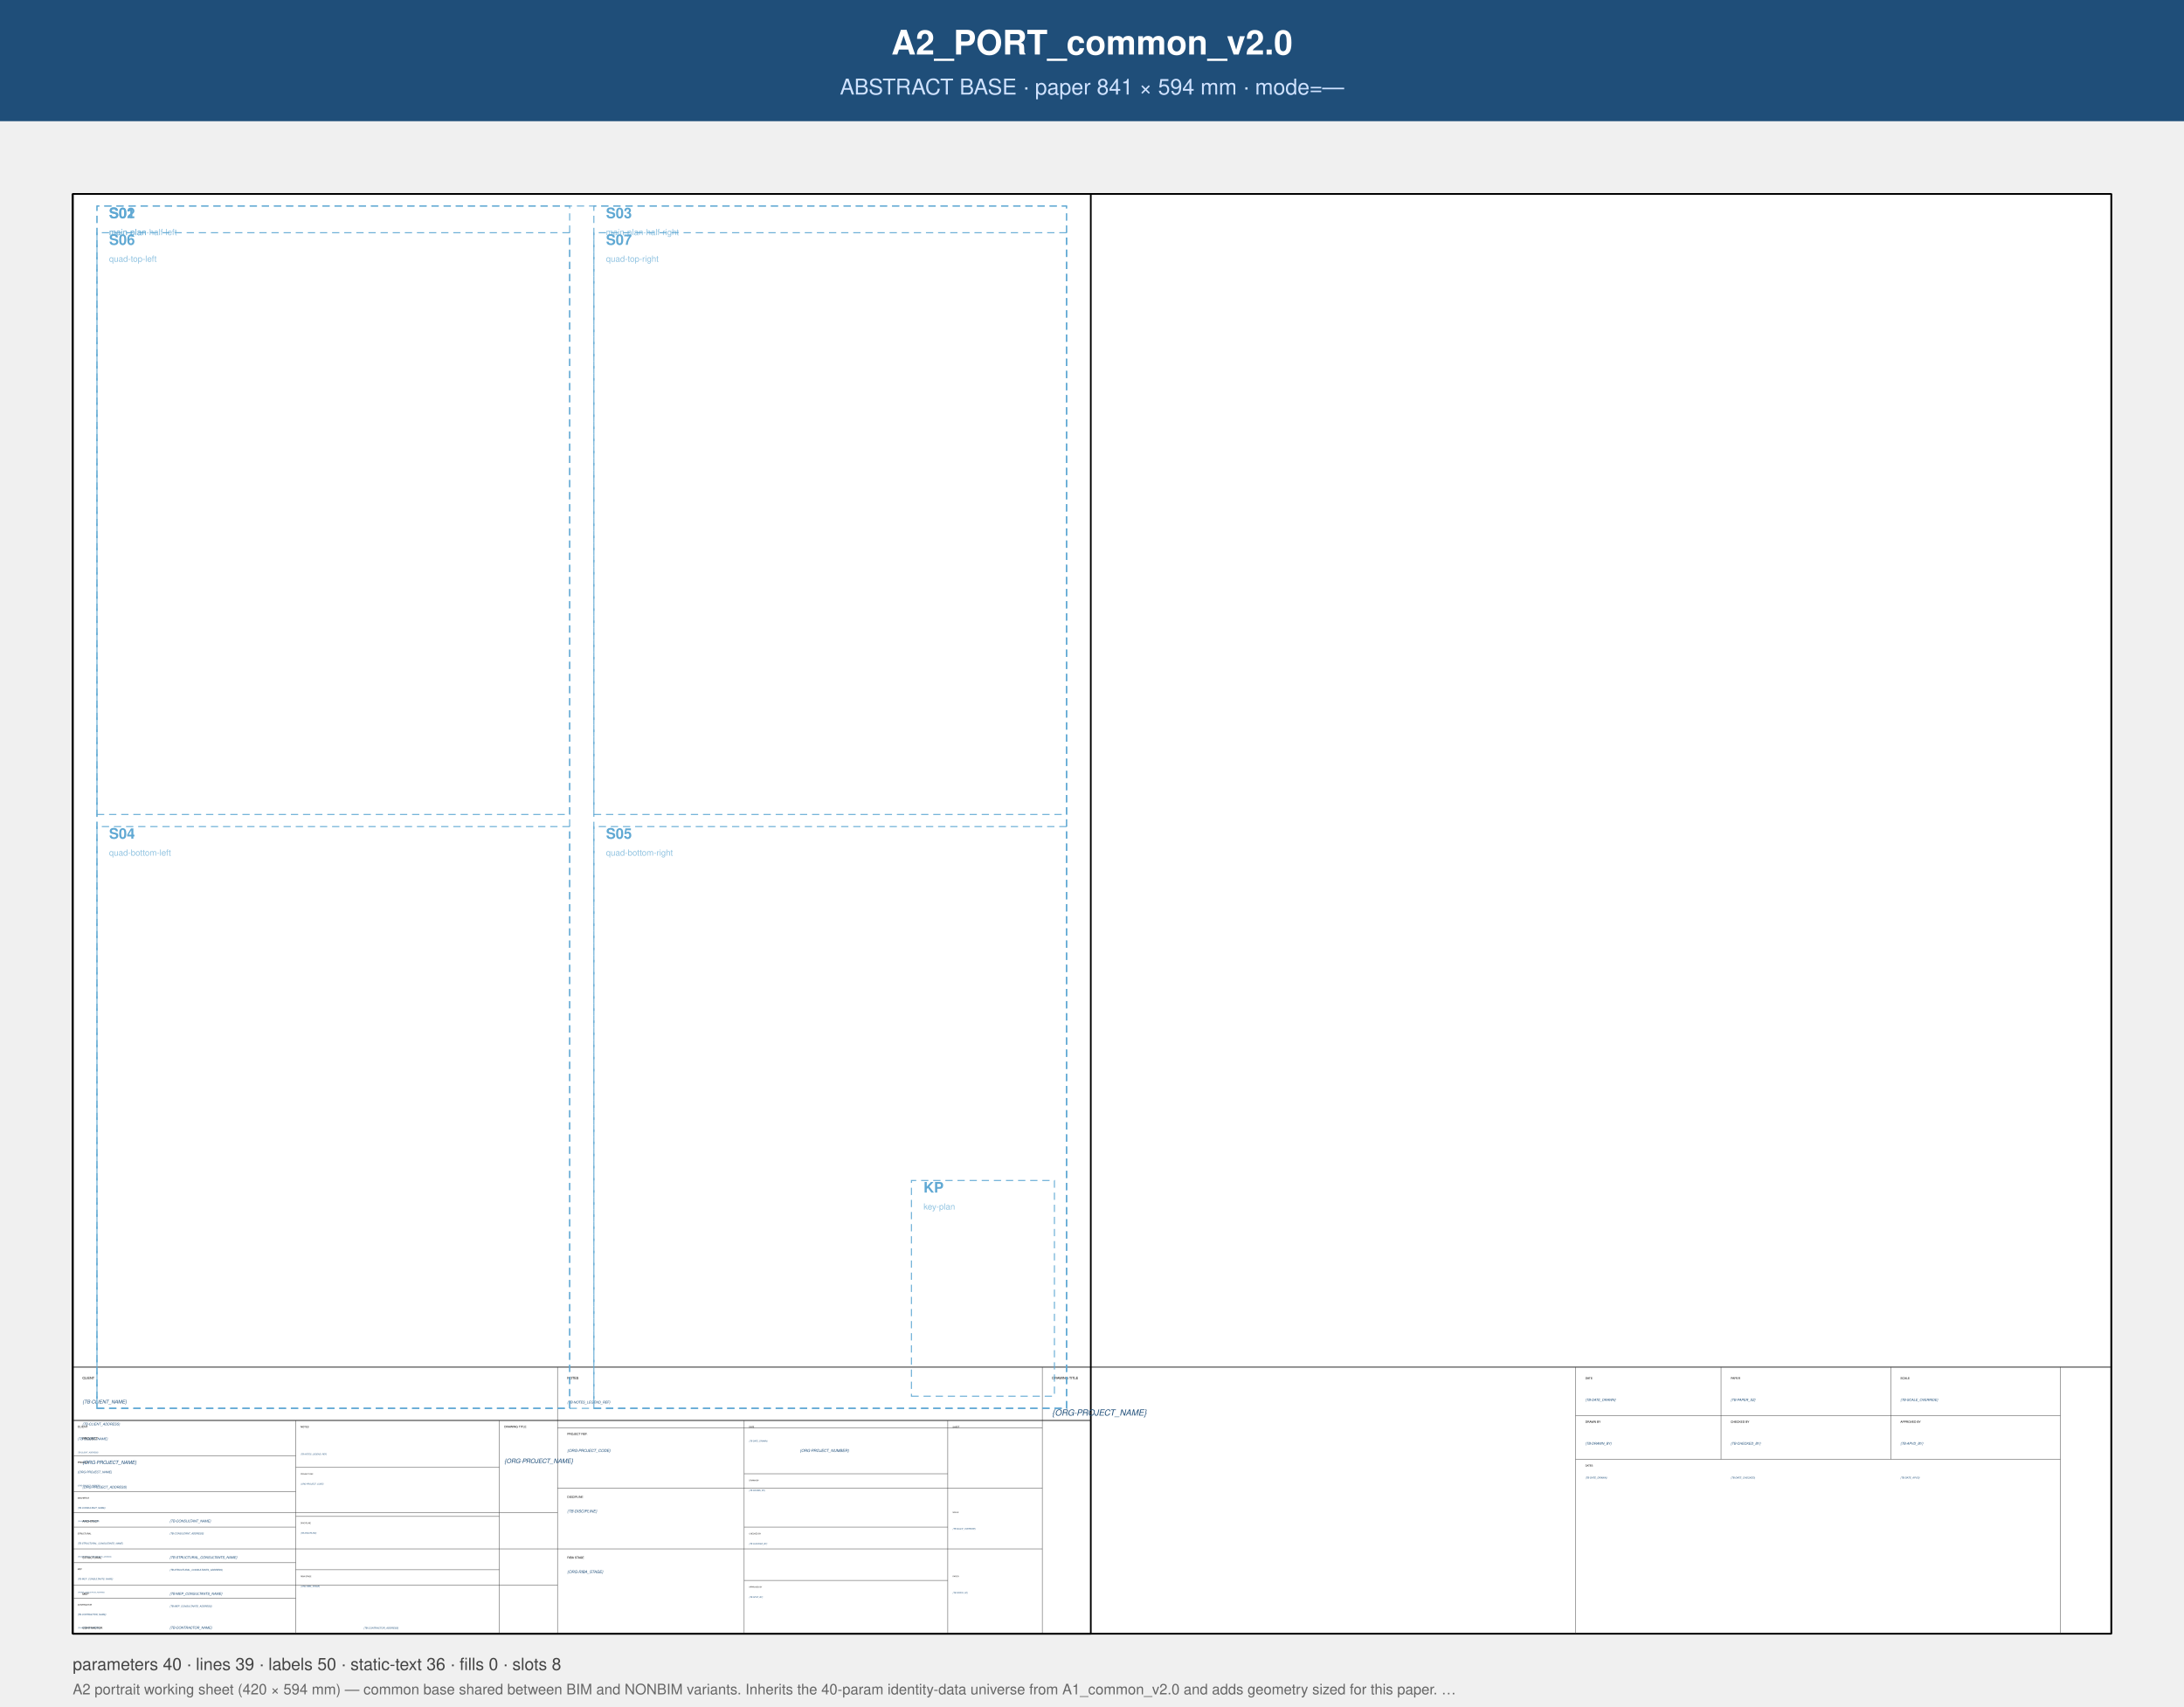
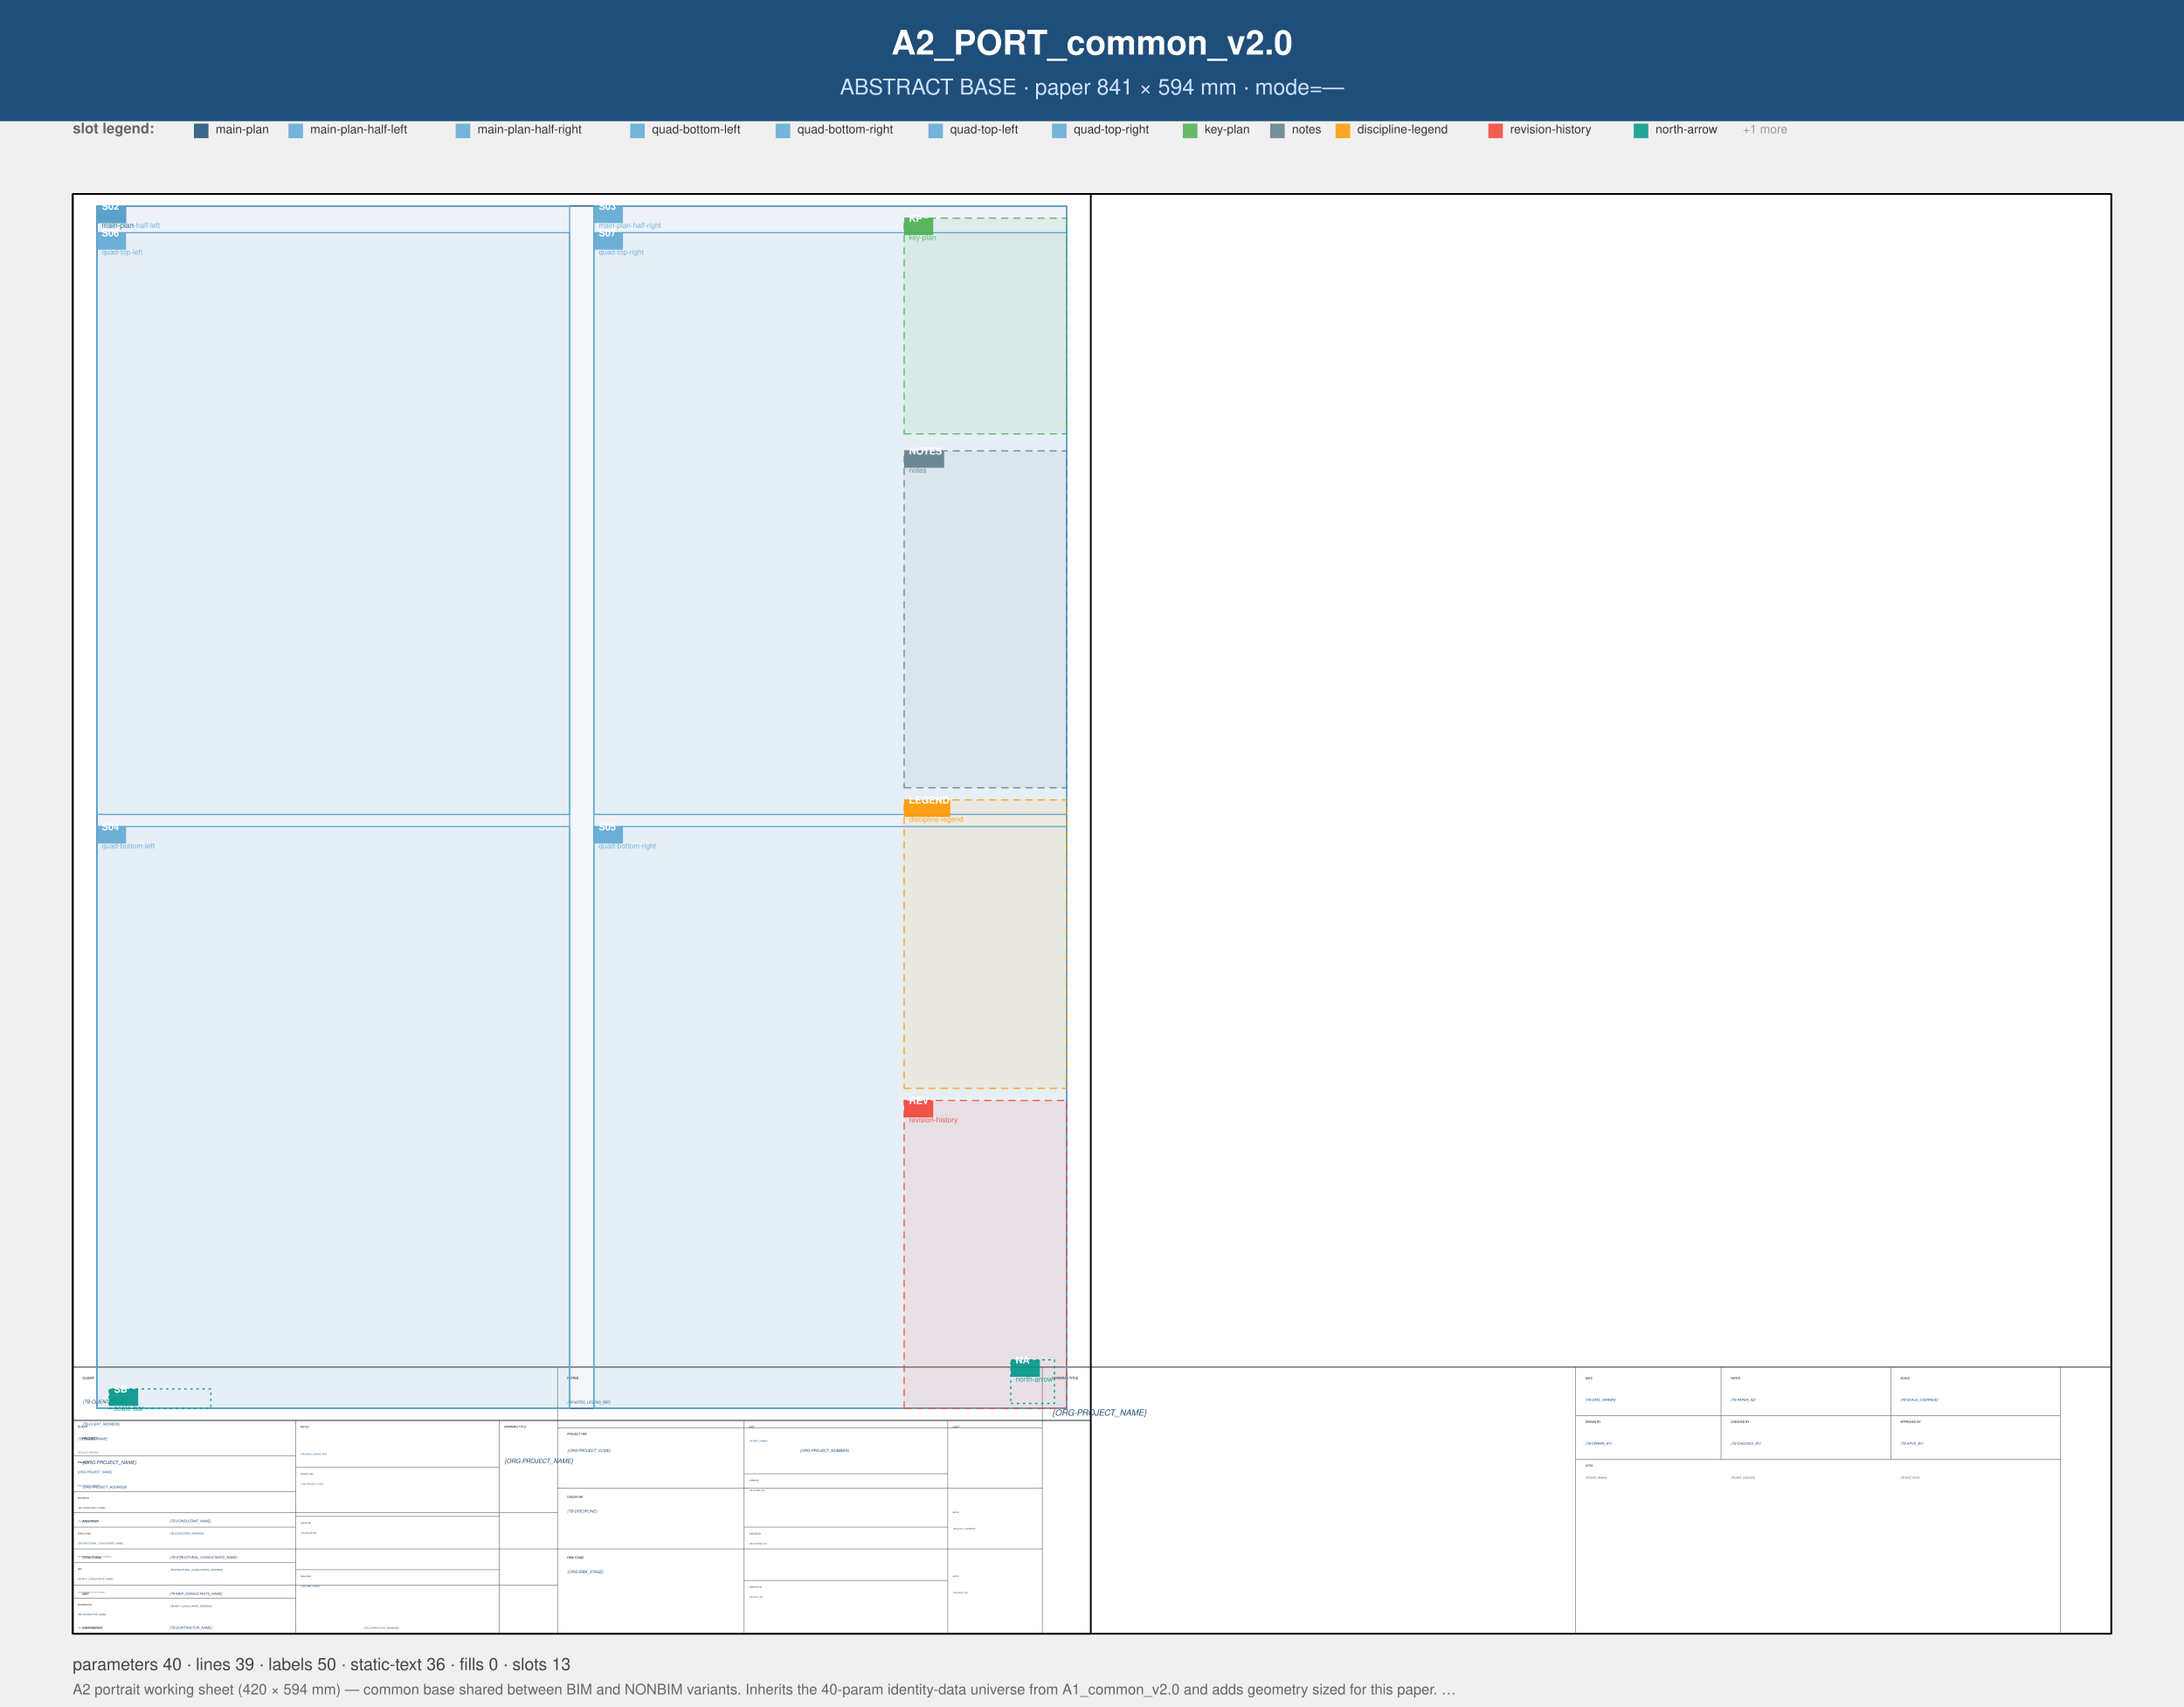
<svg xmlns="http://www.w3.org/2000/svg" viewBox="0 0 901 704" width="901mm" height="704mm" style="background:#fafafa;font-family:Helvetica,Arial,sans-serif;">
  <rect x="0" y="0" width="901" height="50" fill="#1F4E79" />
  <text x="450.5" y="22.5" text-anchor="middle" fill="#fff" font-size="14" font-weight="bold">A2_PORT_common_v2.0</text>
  <text x="450.5" y="39.0" text-anchor="middle" fill="#cfe2ff" font-size="9">ABSTRACT BASE   ·   paper 841 × 594 mm   ·   mode=—</text>
  <g transform="translate(30,674) scale(1,-1)">
    <rect x="0" y="0" width="841" height="594" fill="#ffffff" stroke="#1a1a1a" stroke-width="0.6" />
    <line x1="0" y1="0" x2="841" y2="0" stroke="#000" stroke-width="0.7" />
    <line x1="841" y1="0" x2="841" y2="594" stroke="#000" stroke-width="0.7" />
    <line x1="841" y1="594" x2="0" y2="594" stroke="#000" stroke-width="0.7" />
    <line x1="0" y1="594" x2="0" y2="0" stroke="#000" stroke-width="0.7" />
    <line x1="0" y1="110" x2="841" y2="110" stroke="#222" stroke-width="0.35" />
    <line x1="200" y1="0" x2="200" y2="110" stroke="#444" stroke-width="0.18" />
    <line x1="400" y1="0" x2="400" y2="110" stroke="#444" stroke-width="0.18" />
    <line x1="620" y1="0" x2="620" y2="110" stroke="#444" stroke-width="0.18" />
    <line x1="820" y1="0" x2="820" y2="110" stroke="#444" stroke-width="0.18" />
    <line x1="0" y1="50" x2="200" y2="50" stroke="#444" stroke-width="0.18" />
    <line x1="0" y1="35" x2="200" y2="35" stroke="#444" stroke-width="0.18" />
    <line x1="0" y1="20" x2="200" y2="20" stroke="#444" stroke-width="0.18" />
    <line x1="200" y1="85" x2="400" y2="85" stroke="#444" stroke-width="0.18" />
    <line x1="200" y1="60" x2="400" y2="60" stroke="#444" stroke-width="0.18" />
    <line x1="200" y1="35" x2="400" y2="35" stroke="#444" stroke-width="0.18" />
    <line x1="620" y1="90" x2="820" y2="90" stroke="#444" stroke-width="0.18" />
    <line x1="620" y1="72" x2="820" y2="72" stroke="#444" stroke-width="0.18" />
    <line x1="680" y1="72" x2="680" y2="110" stroke="#444" stroke-width="0.18" />
    <line x1="750" y1="72" x2="750" y2="110" stroke="#444" stroke-width="0.18" />
    <line x1="0" y1="0" x2="420" y2="0" stroke="#000" stroke-width="0.7" />
    <line x1="420" y1="0" x2="420" y2="594" stroke="#000" stroke-width="0.7" />
    <line x1="420" y1="594" x2="0" y2="594" stroke="#000" stroke-width="0.7" />
    <line x1="0" y1="594" x2="0" y2="0" stroke="#000" stroke-width="0.7" />
    <line x1="0" y1="88" x2="420" y2="88" stroke="#222" stroke-width="0.35" />
    <line x1="92" y1="0" x2="92" y2="88" stroke="#444" stroke-width="0.18" />
    <line x1="176" y1="0" x2="176" y2="88" stroke="#444" stroke-width="0.18" />
    <line x1="277" y1="0" x2="277" y2="88" stroke="#444" stroke-width="0.18" />
    <line x1="361" y1="0" x2="361" y2="88" stroke="#444" stroke-width="0.18" />
    <line x1="0" y1="14.7" x2="92" y2="14.7" stroke="#444" stroke-width="0.18" />
    <line x1="0" y1="29.3" x2="92" y2="29.3" stroke="#444" stroke-width="0.18" />
    <line x1="0" y1="44.0" x2="92" y2="44.0" stroke="#444" stroke-width="0.18" />
    <line x1="0" y1="58.7" x2="92" y2="58.7" stroke="#444" stroke-width="0.18" />
    <line x1="0" y1="73.3" x2="92" y2="73.3" stroke="#444" stroke-width="0.18" />
    <line x1="92" y1="26.4" x2="176" y2="26.4" stroke="#444" stroke-width="0.18" />
    <line x1="92" y1="48.4" x2="176" y2="48.4" stroke="#444" stroke-width="0.18" />
    <line x1="92" y1="68.6" x2="176" y2="68.6" stroke="#444" stroke-width="0.18" />
    <line x1="277" y1="22.0" x2="361" y2="22.0" stroke="#444" stroke-width="0.18" />
    <line x1="277" y1="44.0" x2="361" y2="44.0" stroke="#444" stroke-width="0.18" />
    <line x1="277" y1="66.0" x2="361" y2="66.0" stroke="#444" stroke-width="0.18" />
    <g transform="translate(4,105) scale(1,-1)">
      <text x="0" y="0" font-size="1.4" text-anchor="start" fill="#000">CLIENT</text>
    </g>
    <g transform="translate(4,80) scale(1,-1)">
      <text x="0" y="0" font-size="1.4" text-anchor="start" fill="#000">PROJECT</text>
    </g>
    <g transform="translate(4,46) scale(1,-1)">
      <text x="0" y="0" font-size="1.2" text-anchor="start" fill="#000">ARCHITECT</text>
    </g>
    <g transform="translate(4,31) scale(1,-1)">
      <text x="0" y="0" font-size="1.2" text-anchor="start" fill="#000">STRUCTURAL</text>
    </g>
    <g transform="translate(4,16) scale(1,-1)">
      <text x="0" y="0" font-size="1.2" text-anchor="start" fill="#000">MEP</text>
    </g>
    <g transform="translate(4,2) scale(1,-1)">
      <text x="0" y="0" font-size="1.2" text-anchor="start" fill="#000">CONTRACTOR</text>
    </g>
    <g transform="translate(204,105) scale(1,-1)">
      <text x="0" y="0" font-size="1.4" text-anchor="start" fill="#000">NOTES</text>
    </g>
    <g transform="translate(404,105) scale(1,-1)">
      <text x="0" y="0" font-size="1.4" text-anchor="start" fill="#000">DRAWING TITLE</text>
    </g>
    <g transform="translate(204,82) scale(1,-1)">
      <text x="0" y="0" font-size="1.2" text-anchor="start" fill="#000">PROJECT REF.</text>
    </g>
    <g transform="translate(204,56) scale(1,-1)">
      <text x="0" y="0" font-size="1.2" text-anchor="start" fill="#000">DISCIPLINE</text>
    </g>
    <g transform="translate(204,31) scale(1,-1)">
      <text x="0" y="0" font-size="1.2" text-anchor="start" fill="#000">RIBA STAGE</text>
    </g>
    <g transform="translate(624,105) scale(1,-1)">
      <text x="0" y="0" font-size="1.2" text-anchor="start" fill="#000">DATE</text>
    </g>
    <g transform="translate(684,105) scale(1,-1)">
      <text x="0" y="0" font-size="1.2" text-anchor="start" fill="#000">PAPER</text>
    </g>
    <g transform="translate(754,105) scale(1,-1)">
      <text x="0" y="0" font-size="1.2" text-anchor="start" fill="#000">SCALE</text>
    </g>
    <g transform="translate(624,87) scale(1,-1)">
      <text x="0" y="0" font-size="1.2" text-anchor="start" fill="#000">DRAWN BY</text>
    </g>
    <g transform="translate(684,87) scale(1,-1)">
      <text x="0" y="0" font-size="1.2" text-anchor="start" fill="#000">CHECKED BY</text>
    </g>
    <g transform="translate(754,87) scale(1,-1)">
      <text x="0" y="0" font-size="1.2" text-anchor="start" fill="#000">APPROVED BY</text>
    </g>
    <g transform="translate(624,69) scale(1,-1)">
      <text x="0" y="0" font-size="1.0" text-anchor="start" fill="#000">DATES</text>
    </g>
    <g transform="translate(2,85) scale(1,-1)">
      <text x="0" y="0" font-size="1.19" text-anchor="start" fill="#000">CLIENT</text>
    </g>
    <g transform="translate(2,70.33333) scale(1,-1)">
      <text x="0" y="0" font-size="1.02" text-anchor="start" fill="#000">PROJECT</text>
    </g>
    <g transform="translate(2,55.66667) scale(1,-1)">
      <text x="0" y="0" font-size="0.85" text-anchor="start" fill="#000">ARCHITECT</text>
    </g>
    <g transform="translate(2,41.0) scale(1,-1)">
      <text x="0" y="0" font-size="0.85" text-anchor="start" fill="#000">STRUCTURAL</text>
    </g>
    <g transform="translate(2,26.33333) scale(1,-1)">
      <text x="0" y="0" font-size="0.85" text-anchor="start" fill="#000">MEP</text>
    </g>
    <g transform="translate(2,11.66667) scale(1,-1)">
      <text x="0" y="0" font-size="0.85" text-anchor="start" fill="#000">CONTRACTOR</text>
    </g>
    <g transform="translate(94,85) scale(1,-1)">
      <text x="0" y="0" font-size="1.02" text-anchor="start" fill="#000">NOTES</text>
    </g>
    <g transform="translate(94,65.64) scale(1,-1)">
      <text x="0" y="0" font-size="0.77" text-anchor="start" fill="#000">PROJECT REF</text>
    </g>
    <g transform="translate(94,45.4) scale(1,-1)">
      <text x="0" y="0" font-size="0.77" text-anchor="start" fill="#000">DISCIPLINE</text>
    </g>
    <g transform="translate(94,23.4) scale(1,-1)">
      <text x="0" y="0" font-size="0.77" text-anchor="start" fill="#000">RIBA STAGE</text>
    </g>
    <g transform="translate(178,85) scale(1,-1)">
      <text x="0" y="0" font-size="1.19" text-anchor="start" fill="#000">DRAWING TITLE</text>
    </g>
    <g transform="translate(279,85) scale(1,-1)">
      <text x="0" y="0" font-size="0.85" text-anchor="start" fill="#000">DATE</text>
    </g>
    <g transform="translate(279,63.0) scale(1,-1)">
      <text x="0" y="0" font-size="0.77" text-anchor="start" fill="#000">DRAWN BY</text>
    </g>
    <g transform="translate(279,41.0) scale(1,-1)">
      <text x="0" y="0" font-size="0.77" text-anchor="start" fill="#000">CHECKED BY</text>
    </g>
    <g transform="translate(279,19.0) scale(1,-1)">
      <text x="0" y="0" font-size="0.77" text-anchor="start" fill="#000">APPROVED BY</text>
    </g>
    <g transform="translate(363,85) scale(1,-1)">
      <text x="0" y="0" font-size="0.85" text-anchor="start" fill="#000">SHEET</text>
    </g>
    <g transform="translate(363,49.8) scale(1,-1)">
      <text x="0" y="0" font-size="0.77" text-anchor="start" fill="#000">SCALE</text>
    </g>
    <g transform="translate(363,23.4) scale(1,-1)">
      <text x="0" y="0" font-size="0.77" text-anchor="start" fill="#000">PAPER</text>
    </g>
    <g transform="translate(4,95) scale(1,-1)">
      <text x="0" y="0" font-size="2.0" text-anchor="start" fill="#1F4E79" font-style="italic">{TB·CLIENT_NAME}</text>
    </g>
    <g transform="translate(4,86) scale(1,-1)">
      <text x="0" y="0" font-size="1.4" text-anchor="start" fill="#1F4E79" font-style="italic">{TB·CLIENT_ADDRESS}</text>
    </g>
    <g transform="translate(4,70) scale(1,-1)">
      <text x="0" y="0" font-size="2.0" text-anchor="start" fill="#1F4E79" font-style="italic">{ORG·PROJECT_NAME}</text>
    </g>
    <g transform="translate(4,60) scale(1,-1)">
      <text x="0" y="0" font-size="1.4" text-anchor="start" fill="#1F4E79" font-style="italic">{ORG·PROJECT_ADDRESS}</text>
    </g>
    <g transform="translate(40,46) scale(1,-1)">
      <text x="0" y="0" font-size="1.4" text-anchor="start" fill="#1F4E79" font-style="italic">{TB·CONSULTANT_NAME}</text>
    </g>
    <g transform="translate(40,41) scale(1,-1)">
      <text x="0" y="0" font-size="1.0" text-anchor="start" fill="#1F4E79" font-style="italic">{TB·CONSULTANT_ADDRESS}</text>
    </g>
    <g transform="translate(40,31) scale(1,-1)">
      <text x="0" y="0" font-size="1.4" text-anchor="start" fill="#1F4E79" font-style="italic">{TB·STRUCTURAL_CONSULTANTS_NAME}</text>
    </g>
    <g transform="translate(40,26) scale(1,-1)">
      <text x="0" y="0" font-size="1.0" text-anchor="start" fill="#1F4E79" font-style="italic">{TB·STRUCTURAL_CONSULTANTS_ADDRESS}</text>
    </g>
    <g transform="translate(40,16) scale(1,-1)">
      <text x="0" y="0" font-size="1.4" text-anchor="start" fill="#1F4E79" font-style="italic">{TB·MEP_CONSULTANTS_NAME}</text>
    </g>
    <g transform="translate(40,11) scale(1,-1)">
      <text x="0" y="0" font-size="1.0" text-anchor="start" fill="#1F4E79" font-style="italic">{TB·MEP_CONSULTANTS_ADDRESS}</text>
    </g>
    <g transform="translate(40,2) scale(1,-1)">
      <text x="0" y="0" font-size="1.4" text-anchor="start" fill="#1F4E79" font-style="italic">{TB·CONTRACTOR_NAME}</text>
    </g>
    <g transform="translate(120,2) scale(1,-1)">
      <text x="0" y="0" font-size="1.0" text-anchor="start" fill="#1F4E79" font-style="italic">{TB·CONTRACTOR_ADDRESS}</text>
    </g>
    <g transform="translate(204,75) scale(1,-1)">
      <text x="0" y="0" font-size="1.6" text-anchor="start" fill="#1F4E79" font-style="italic">{ORG·PROJECT_CODE}</text>
    </g>
    <g transform="translate(300,75) scale(1,-1)">
      <text x="0" y="0" font-size="1.6" text-anchor="start" fill="#1F4E79" font-style="italic">{ORG·PROJECT_NUMBER}</text>
    </g>
    <g transform="translate(204,50) scale(1,-1)">
      <text x="0" y="0" font-size="1.6" text-anchor="start" fill="#1F4E79" font-style="italic">{TB·DISCIPLINE}</text>
    </g>
    <g transform="translate(204,25) scale(1,-1)">
      <text x="0" y="0" font-size="1.6" text-anchor="start" fill="#1F4E79" font-style="italic">{ORG·RIBA_STAGE}</text>
    </g>
    <g transform="translate(204,95) scale(1,-1)">
      <text x="0" y="0" font-size="1.4" text-anchor="start" fill="#1F4E79" font-style="italic">{TB·NOTES_LEGEND_REF}</text>
    </g>
    <g transform="translate(404,90) scale(1,-1)">
      <text x="0" y="0" font-size="3.5" text-anchor="start" fill="#1F4E79" font-style="italic">{ORG·PROJECT_NAME}</text>
    </g>
    <g transform="translate(624,96) scale(1,-1)">
      <text x="0" y="0" font-size="1.4" text-anchor="start" fill="#1F4E79" font-style="italic">{TB·DATE_DRAWN}</text>
    </g>
    <g transform="translate(684,96) scale(1,-1)">
      <text x="0" y="0" font-size="1.4" text-anchor="start" fill="#1F4E79" font-style="italic">{TB·PAPER_SZ}</text>
    </g>
    <g transform="translate(754,96) scale(1,-1)">
      <text x="0" y="0" font-size="1.4" text-anchor="start" fill="#1F4E79" font-style="italic">{TB·SCALE_OVERRIDE}</text>
    </g>
    <g transform="translate(624,78) scale(1,-1)">
      <text x="0" y="0" font-size="1.4" text-anchor="start" fill="#1F4E79" font-style="italic">{TB·DRAWN_BY}</text>
    </g>
    <g transform="translate(684,78) scale(1,-1)">
      <text x="0" y="0" font-size="1.4" text-anchor="start" fill="#1F4E79" font-style="italic">{TB·CHECKED_BY}</text>
    </g>
    <g transform="translate(754,78) scale(1,-1)">
      <text x="0" y="0" font-size="1.4" text-anchor="start" fill="#1F4E79" font-style="italic">{TB·APVD_BY}</text>
    </g>
    <g transform="translate(624,64) scale(1,-1)">
      <text x="0" y="0" font-size="1.0" text-anchor="start" fill="#1F4E79" font-style="italic">{TB·DATE_DRAWN}</text>
    </g>
    <g transform="translate(684,64) scale(1,-1)">
      <text x="0" y="0" font-size="1.0" text-anchor="start" fill="#1F4E79" font-style="italic">{TB·DATE_CHECKED}</text>
    </g>
    <g transform="translate(754,64) scale(1,-1)">
      <text x="0" y="0" font-size="1.0" text-anchor="start" fill="#1F4E79" font-style="italic">{TB·DATE_APVD}</text>
    </g>
    <g transform="translate(2,79.93333) scale(1,-1)">
      <text x="0" y="0" font-size="1.36" text-anchor="start" fill="#1F4E79" font-style="italic">{TB·CLIENT_NAME}</text>
    </g>
    <g transform="translate(2,74.53333) scale(1,-1)">
      <text x="0" y="0" font-size="0.77" text-anchor="start" fill="#1F4E79" font-style="italic">{TB·CLIENT_ADDRESS}</text>
    </g>
    <g transform="translate(2,66.26667) scale(1,-1)">
      <text x="0" y="0" font-size="1.27" text-anchor="start" fill="#1F4E79" font-style="italic">{ORG·PROJECT_NAME}</text>
    </g>
    <g transform="translate(2,60.86667) scale(1,-1)">
      <text x="0" y="0" font-size="0.72" text-anchor="start" fill="#1F4E79" font-style="italic">{ORG·PROJECT_ADDRESS}</text>
    </g>
    <g transform="translate(2,51.6) scale(1,-1)">
      <text x="0" y="0" font-size="0.94" text-anchor="start" fill="#1F4E79" font-style="italic">{TB·CONSULTANT_NAME}</text>
    </g>
    <g transform="translate(2,46.2) scale(1,-1)">
      <text x="0" y="0" font-size="0.64" text-anchor="start" fill="#1F4E79" font-style="italic">{TB·CONSULTANT_ADDRESS}</text>
    </g>
    <g transform="translate(2,36.93333) scale(1,-1)">
      <text x="0" y="0" font-size="0.94" text-anchor="start" fill="#1F4E79" font-style="italic">{TB·STRUCTURAL_CONSULTANTS_NAME}</text>
    </g>
    <g transform="translate(2,31.53333) scale(1,-1)">
      <text x="0" y="0" font-size="0.64" text-anchor="start" fill="#1F4E79" font-style="italic">{TB·STRUCTURAL_CONSULTANTS_ADDRESS}</text>
    </g>
    <g transform="translate(2,22.26667) scale(1,-1)">
      <text x="0" y="0" font-size="0.94" text-anchor="start" fill="#1F4E79" font-style="italic">{TB·MEP_CONSULTANTS_NAME}</text>
    </g>
    <g transform="translate(2,16.86667) scale(1,-1)">
      <text x="0" y="0" font-size="0.64" text-anchor="start" fill="#1F4E79" font-style="italic">{TB·MEP_CONSULTANTS_ADDRESS}</text>
    </g>
    <g transform="translate(2,7.6) scale(1,-1)">
      <text x="0" y="0" font-size="0.94" text-anchor="start" fill="#1F4E79" font-style="italic">{TB·CONTRACTOR_NAME}</text>
    </g>
    <g transform="translate(2,2.2) scale(1,-1)">
      <text x="0" y="0" font-size="0.64" text-anchor="start" fill="#1F4E79" font-style="italic">{TB·CONTRACTOR_ADDRESS}</text>
    </g>
    <g transform="translate(94,73.8) scale(1,-1)">
      <text x="0" y="0" font-size="0.85" text-anchor="start" fill="#1F4E79" font-style="italic">{TB·NOTES_LEGEND_REF}</text>
    </g>
    <g transform="translate(94,61.48) scale(1,-1)">
      <text x="0" y="0" font-size="0.85" text-anchor="start" fill="#1F4E79" font-style="italic">{ORG·PROJECT_CODE}</text>
    </g>
    <g transform="translate(94,41.24) scale(1,-1)">
      <text x="0" y="0" font-size="0.85" text-anchor="start" fill="#1F4E79" font-style="italic">{TB·DISCIPLINE}</text>
    </g>
    <g transform="translate(94,19.24) scale(1,-1)">
      <text x="0" y="0" font-size="0.85" text-anchor="start" fill="#1F4E79" font-style="italic">{ORG·RIBA_STAGE}</text>
    </g>
    <g transform="translate(178,70.4) scale(1,-1)">
      <text x="0" y="0" font-size="2.55" text-anchor="start" fill="#1F4E79" font-style="italic">{ORG·PROJECT_NAME}</text>
    </g>
    <g transform="translate(279,79.2) scale(1,-1)">
      <text x="0" y="0" font-size="0.85" text-anchor="start" fill="#1F4E79" font-style="italic">{TB·DATE_DRAWN}</text>
    </g>
    <g transform="translate(279,58.84) scale(1,-1)">
      <text x="0" y="0" font-size="0.85" text-anchor="start" fill="#1F4E79" font-style="italic">{TB·DRAWN_BY}</text>
    </g>
    <g transform="translate(279,36.84) scale(1,-1)">
      <text x="0" y="0" font-size="0.85" text-anchor="start" fill="#1F4E79" font-style="italic">{TB·CHECKED_BY}</text>
    </g>
    <g transform="translate(279,14.84) scale(1,-1)">
      <text x="0" y="0" font-size="0.85" text-anchor="start" fill="#1F4E79" font-style="italic">{TB·APVD_BY}</text>
    </g>
    <g transform="translate(363,43.0) scale(1,-1)">
      <text x="0" y="0" font-size="0.85" text-anchor="start" fill="#1F4E79" font-style="italic">{TB·SCALE_OVERRIDE}</text>
    </g>
    <g transform="translate(363,16.6) scale(1,-1)">
      <text x="0" y="0" font-size="0.85" text-anchor="start" fill="#1F4E79" font-style="italic">{TB·PAPER_SZ}</text>
    </g>
-     <rect x="10" y="93" width="400" height="496" fill="none" stroke="#5fa8d3" stroke-width="0.4" stroke-dasharray="3,2" />
-     <g transform="translate(15,584) scale(1,-1)">
-       <text x="0" y="0" font-size="6" font-weight="bold" fill="#5fa8d3">S01</text>
-     </g>
-     <g transform="translate(15,577) scale(1,-1)">
-       <text x="0" y="0" font-size="3.5" fill="#5fa8d3" opacity="0.7">main-plan</text>
-     </g>
-     <rect x="10" y="93" width="195" height="496" fill="none" stroke="#5fa8d3" stroke-width="0.4" stroke-dasharray="3,2" />
-     <g transform="translate(15,584) scale(1,-1)">
-       <text x="0" y="0" font-size="6" font-weight="bold" fill="#5fa8d3">S02</text>
-     </g>
-     <g transform="translate(15,577) scale(1,-1)">
-       <text x="0" y="0" font-size="3.5" fill="#5fa8d3" opacity="0.7">main-plan-half-left</text>
-     </g>
-     <rect x="215" y="93" width="195" height="496" fill="none" stroke="#5fa8d3" stroke-width="0.4" stroke-dasharray="3,2" />
-     <g transform="translate(220,584) scale(1,-1)">
-       <text x="0" y="0" font-size="6" font-weight="bold" fill="#5fa8d3">S03</text>
-     </g>
-     <g transform="translate(220,577) scale(1,-1)">
-       <text x="0" y="0" font-size="3.5" fill="#5fa8d3" opacity="0.7">main-plan-half-right</text>
-     </g>
-     <rect x="10" y="93" width="195" height="240" fill="none" stroke="#5fa8d3" stroke-width="0.4" stroke-dasharray="3,2" />
-     <g transform="translate(15,328) scale(1,-1)">
-       <text x="0" y="0" font-size="6" font-weight="bold" fill="#5fa8d3">S04</text>
-     </g>
-     <g transform="translate(15,321) scale(1,-1)">
-       <text x="0" y="0" font-size="3.5" fill="#5fa8d3" opacity="0.7">quad-bottom-left</text>
-     </g>
-     <rect x="215" y="93" width="195" height="240" fill="none" stroke="#5fa8d3" stroke-width="0.4" stroke-dasharray="3,2" />
-     <g transform="translate(220,328) scale(1,-1)">
-       <text x="0" y="0" font-size="6" font-weight="bold" fill="#5fa8d3">S05</text>
-     </g>
-     <g transform="translate(220,321) scale(1,-1)">
-       <text x="0" y="0" font-size="3.5" fill="#5fa8d3" opacity="0.7">quad-bottom-right</text>
-     </g>
-     <rect x="10" y="338" width="195" height="240" fill="none" stroke="#5fa8d3" stroke-width="0.4" stroke-dasharray="3,2" />
-     <g transform="translate(15,573) scale(1,-1)">
-       <text x="0" y="0" font-size="6" font-weight="bold" fill="#5fa8d3">S06</text>
-     </g>
-     <g transform="translate(15,566) scale(1,-1)">
-       <text x="0" y="0" font-size="3.5" fill="#5fa8d3" opacity="0.7">quad-top-left</text>
-     </g>
-     <rect x="215" y="338" width="195" height="240" fill="none" stroke="#5fa8d3" stroke-width="0.4" stroke-dasharray="3,2" />
-     <g transform="translate(220,573) scale(1,-1)">
-       <text x="0" y="0" font-size="6" font-weight="bold" fill="#5fa8d3">S07</text>
-     </g>
-     <g transform="translate(220,566) scale(1,-1)">
-       <text x="0" y="0" font-size="3.5" fill="#5fa8d3" opacity="0.7">quad-top-right</text>
-     </g>
-     <rect x="346" y="98" width="59" height="89" fill="none" stroke="#5fa8d3" stroke-width="0.4" stroke-dasharray="3,2" />
-     <g transform="translate(351,182) scale(1,-1)">
-       <text x="0" y="0" font-size="6" font-weight="bold" fill="#5fa8d3">KP</text>
-     </g>
-     <g transform="translate(351,175) scale(1,-1)">
-       <text x="0" y="0" font-size="3.5" fill="#5fa8d3" opacity="0.7">key-plan</text>
+     <rect x="10" y="93" width="400" height="496" fill="#1F4E79" fill-opacity="0.05" stroke="#1F4E79" stroke-width="0.5" stroke-dasharray="" opacity="1.0" />
+     <rect x="10" y="582" width="12" height="7" fill="#1F4E79" opacity="0.9" />
+     <g transform="translate(12,587.5) scale(1,-1)">
+       <text x="0" y="0" font-size="4" font-weight="bold" fill="#fff">S01</text>
+     </g>
+     <g transform="translate(12,580) scale(1,-1)">
+       <text x="0" y="0" font-size="3" fill="#1F4E79" opacity="0.85">main-plan</text>
+     </g>
+     <rect x="10" y="93" width="195" height="496" fill="#5fa8d3" fill-opacity="0.05" stroke="#5fa8d3" stroke-width="0.5" stroke-dasharray="" opacity="1.0" />
+     <rect x="10" y="582" width="12" height="7" fill="#5fa8d3" opacity="0.9" />
+     <g transform="translate(12,587.5) scale(1,-1)">
+       <text x="0" y="0" font-size="4" font-weight="bold" fill="#fff">S02</text>
+     </g>
+     <g transform="translate(12,580) scale(1,-1)">
+       <text x="0" y="0" font-size="3" fill="#5fa8d3" opacity="0.85">main-plan-half-left</text>
+     </g>
+     <rect x="215" y="93" width="195" height="496" fill="#5fa8d3" fill-opacity="0.05" stroke="#5fa8d3" stroke-width="0.5" stroke-dasharray="" opacity="1.0" />
+     <rect x="215" y="582" width="12" height="7" fill="#5fa8d3" opacity="0.9" />
+     <g transform="translate(217,587.5) scale(1,-1)">
+       <text x="0" y="0" font-size="4" font-weight="bold" fill="#fff">S03</text>
+     </g>
+     <g transform="translate(217,580) scale(1,-1)">
+       <text x="0" y="0" font-size="3" fill="#5fa8d3" opacity="0.85">main-plan-half-right</text>
+     </g>
+     <rect x="10" y="93" width="195" height="240" fill="#5fa8d3" fill-opacity="0.05" stroke="#5fa8d3" stroke-width="0.5" stroke-dasharray="" opacity="1.0" />
+     <rect x="10" y="326" width="12" height="7" fill="#5fa8d3" opacity="0.9" />
+     <g transform="translate(12,331.5) scale(1,-1)">
+       <text x="0" y="0" font-size="4" font-weight="bold" fill="#fff">S04</text>
+     </g>
+     <g transform="translate(12,324) scale(1,-1)">
+       <text x="0" y="0" font-size="3" fill="#5fa8d3" opacity="0.85">quad-bottom-left</text>
+     </g>
+     <rect x="215" y="93" width="195" height="240" fill="#5fa8d3" fill-opacity="0.05" stroke="#5fa8d3" stroke-width="0.5" stroke-dasharray="" opacity="1.0" />
+     <rect x="215" y="326" width="12" height="7" fill="#5fa8d3" opacity="0.9" />
+     <g transform="translate(217,331.5) scale(1,-1)">
+       <text x="0" y="0" font-size="4" font-weight="bold" fill="#fff">S05</text>
+     </g>
+     <g transform="translate(217,324) scale(1,-1)">
+       <text x="0" y="0" font-size="3" fill="#5fa8d3" opacity="0.85">quad-bottom-right</text>
+     </g>
+     <rect x="10" y="338" width="195" height="240" fill="#5fa8d3" fill-opacity="0.05" stroke="#5fa8d3" stroke-width="0.5" stroke-dasharray="" opacity="1.0" />
+     <rect x="10" y="571" width="12" height="7" fill="#5fa8d3" opacity="0.9" />
+     <g transform="translate(12,576.5) scale(1,-1)">
+       <text x="0" y="0" font-size="4" font-weight="bold" fill="#fff">S06</text>
+     </g>
+     <g transform="translate(12,569) scale(1,-1)">
+       <text x="0" y="0" font-size="3" fill="#5fa8d3" opacity="0.85">quad-top-left</text>
+     </g>
+     <rect x="215" y="338" width="195" height="240" fill="#5fa8d3" fill-opacity="0.05" stroke="#5fa8d3" stroke-width="0.5" stroke-dasharray="" opacity="1.0" />
+     <rect x="215" y="571" width="12" height="7" fill="#5fa8d3" opacity="0.9" />
+     <g transform="translate(217,576.5) scale(1,-1)">
+       <text x="0" y="0" font-size="4" font-weight="bold" fill="#fff">S07</text>
+     </g>
+     <g transform="translate(217,569) scale(1,-1)">
+       <text x="0" y="0" font-size="3" fill="#5fa8d3" opacity="0.85">quad-top-right</text>
+     </g>
+     <rect x="343" y="495" width="67" height="89" fill="#4CAF50" fill-opacity="0.10" stroke="#4CAF50" stroke-width="0.5" stroke-dasharray="3,2" opacity="0.85" />
+     <rect x="343" y="577" width="12" height="7" fill="#4CAF50" opacity="0.9" />
+     <g transform="translate(345,582.5) scale(1,-1)">
+       <text x="0" y="0" font-size="4" font-weight="bold" fill="#fff">KP</text>
+     </g>
+     <g transform="translate(345,575) scale(1,-1)">
+       <text x="0" y="0" font-size="3" fill="#4CAF50" opacity="0.85">key-plan</text>
+     </g>
+     <rect x="343" y="349" width="67" height="139" fill="#607D8B" fill-opacity="0.10" stroke="#607D8B" stroke-width="0.5" stroke-dasharray="3,2" opacity="0.85" />
+     <rect x="343" y="481" width="16.5" height="7" fill="#607D8B" opacity="0.9" />
+     <g transform="translate(345,486.5) scale(1,-1)">
+       <text x="0" y="0" font-size="4" font-weight="bold" fill="#fff">NOTES</text>
+     </g>
+     <g transform="translate(345,479) scale(1,-1)">
+       <text x="0" y="0" font-size="3" fill="#607D8B" opacity="0.85">notes</text>
+     </g>
+     <rect x="343" y="225" width="67" height="119" fill="#FF9800" fill-opacity="0.10" stroke="#FF9800" stroke-width="0.5" stroke-dasharray="3,2" opacity="0.85" />
+     <rect x="343" y="337" width="19.0" height="7" fill="#FF9800" opacity="0.9" />
+     <g transform="translate(345,342.5) scale(1,-1)">
+       <text x="0" y="0" font-size="4" font-weight="bold" fill="#fff">LEGEND</text>
+     </g>
+     <g transform="translate(345,335) scale(1,-1)">
+       <text x="0" y="0" font-size="3" fill="#FF9800" opacity="0.85">discipline-legend</text>
+     </g>
+     <rect x="343" y="93" width="67" height="127" fill="#F44336" fill-opacity="0.10" stroke="#F44336" stroke-width="0.5" stroke-dasharray="3,2" opacity="0.85" />
+     <rect x="343" y="213" width="12" height="7" fill="#F44336" opacity="0.9" />
+     <g transform="translate(345,218.5) scale(1,-1)">
+       <text x="0" y="0" font-size="4" font-weight="bold" fill="#fff">REV</text>
+     </g>
+     <g transform="translate(345,211) scale(1,-1)">
+       <text x="0" y="0" font-size="3" fill="#F44336" opacity="0.85">revision-history</text>
+     </g>
+     <rect x="387" y="95" width="18" height="18" fill="#009688" fill-opacity="0.0" stroke="#009688" stroke-width="0.5" stroke-dasharray="1,1.5" opacity="0.95" />
+     <rect x="387" y="106" width="12" height="7" fill="#009688" opacity="0.9" />
+     <g transform="translate(389,111.5) scale(1,-1)">
+       <text x="0" y="0" font-size="4" font-weight="bold" fill="#fff">NA</text>
+     </g>
+     <g transform="translate(389,104) scale(1,-1)">
+       <text x="0" y="0" font-size="3" fill="#009688" opacity="0.85">north-arrow</text>
+     </g>
+     <rect x="15" y="93" width="42" height="8" fill="#009688" fill-opacity="0.0" stroke="#009688" stroke-width="0.5" stroke-dasharray="1,1.5" opacity="0.95" />
+     <rect x="15" y="94" width="12" height="7" fill="#009688" opacity="0.9" />
+     <g transform="translate(17,99.5) scale(1,-1)">
+       <text x="0" y="0" font-size="4" font-weight="bold" fill="#fff">SB</text>
+     </g>
+     <g transform="translate(17,92) scale(1,-1)">
+       <text x="0" y="0" font-size="3" fill="#009688" opacity="0.85">scale-bar</text>
    </g>
  </g>
-   <text x="30" y="689.0" font-size="7" fill="#444">parameters 40  ·  lines 39  ·  labels 50  ·  static-text 36  ·  fills 0  ·  slots 8</text>
+   <text x="30" y="55" font-size="6" fill="#666" font-weight="bold">slot legend:</text>
+   <rect x="80" y="51" width="6" height="6" fill="#1F4E79" opacity="0.85" />
+   <text x="89" y="55" font-size="5" fill="#333">main-plan</text>
+   <rect x="119" y="51" width="6" height="6" fill="#5fa8d3" opacity="0.85" />
+   <text x="128" y="55" font-size="5" fill="#333">main-plan-half-left</text>
+   <rect x="188" y="51" width="6" height="6" fill="#5fa8d3" opacity="0.85" />
+   <text x="197" y="55" font-size="5" fill="#333">main-plan-half-right</text>
+   <rect x="260" y="51" width="6" height="6" fill="#5fa8d3" opacity="0.85" />
+   <text x="269" y="55" font-size="5" fill="#333">quad-bottom-left</text>
+   <rect x="320" y="51" width="6" height="6" fill="#5fa8d3" opacity="0.85" />
+   <text x="329" y="55" font-size="5" fill="#333">quad-bottom-right</text>
+   <rect x="383" y="51" width="6" height="6" fill="#5fa8d3" opacity="0.85" />
+   <text x="392" y="55" font-size="5" fill="#333">quad-top-left</text>
+   <rect x="434" y="51" width="6" height="6" fill="#5fa8d3" opacity="0.85" />
+   <text x="443" y="55" font-size="5" fill="#333">quad-top-right</text>
+   <rect x="488" y="51" width="6" height="6" fill="#4CAF50" opacity="0.85" />
+   <text x="497" y="55" font-size="5" fill="#333">key-plan</text>
+   <rect x="524" y="51" width="6" height="6" fill="#607D8B" opacity="0.85" />
+   <text x="533" y="55" font-size="5" fill="#333">notes</text>
+   <rect x="551" y="51" width="6" height="6" fill="#FF9800" opacity="0.85" />
+   <text x="560" y="55" font-size="5" fill="#333">discipline-legend</text>
+   <rect x="614" y="51" width="6" height="6" fill="#F44336" opacity="0.85" />
+   <text x="623" y="55" font-size="5" fill="#333">revision-history</text>
+   <rect x="674" y="51" width="6" height="6" fill="#009688" opacity="0.85" />
+   <text x="683" y="55" font-size="5" fill="#333">north-arrow</text>
+   <text x="719" y="55" font-size="5" fill="#999">+1 more</text>
+   <text x="30" y="689.0" font-size="7" fill="#444">parameters 40  ·  lines 39  ·  labels 50  ·  static-text 36  ·  fills 0  ·  slots 13</text>
  <text x="30" y="699.0" font-size="6" fill="#666">A2 portrait working sheet (420 × 594 mm) — common base shared between BIM and NONBIM variants. Inherits the 40-param identity-data universe from A1_common_v2.0 and adds geometry sized for this paper. …</text>
</svg>
